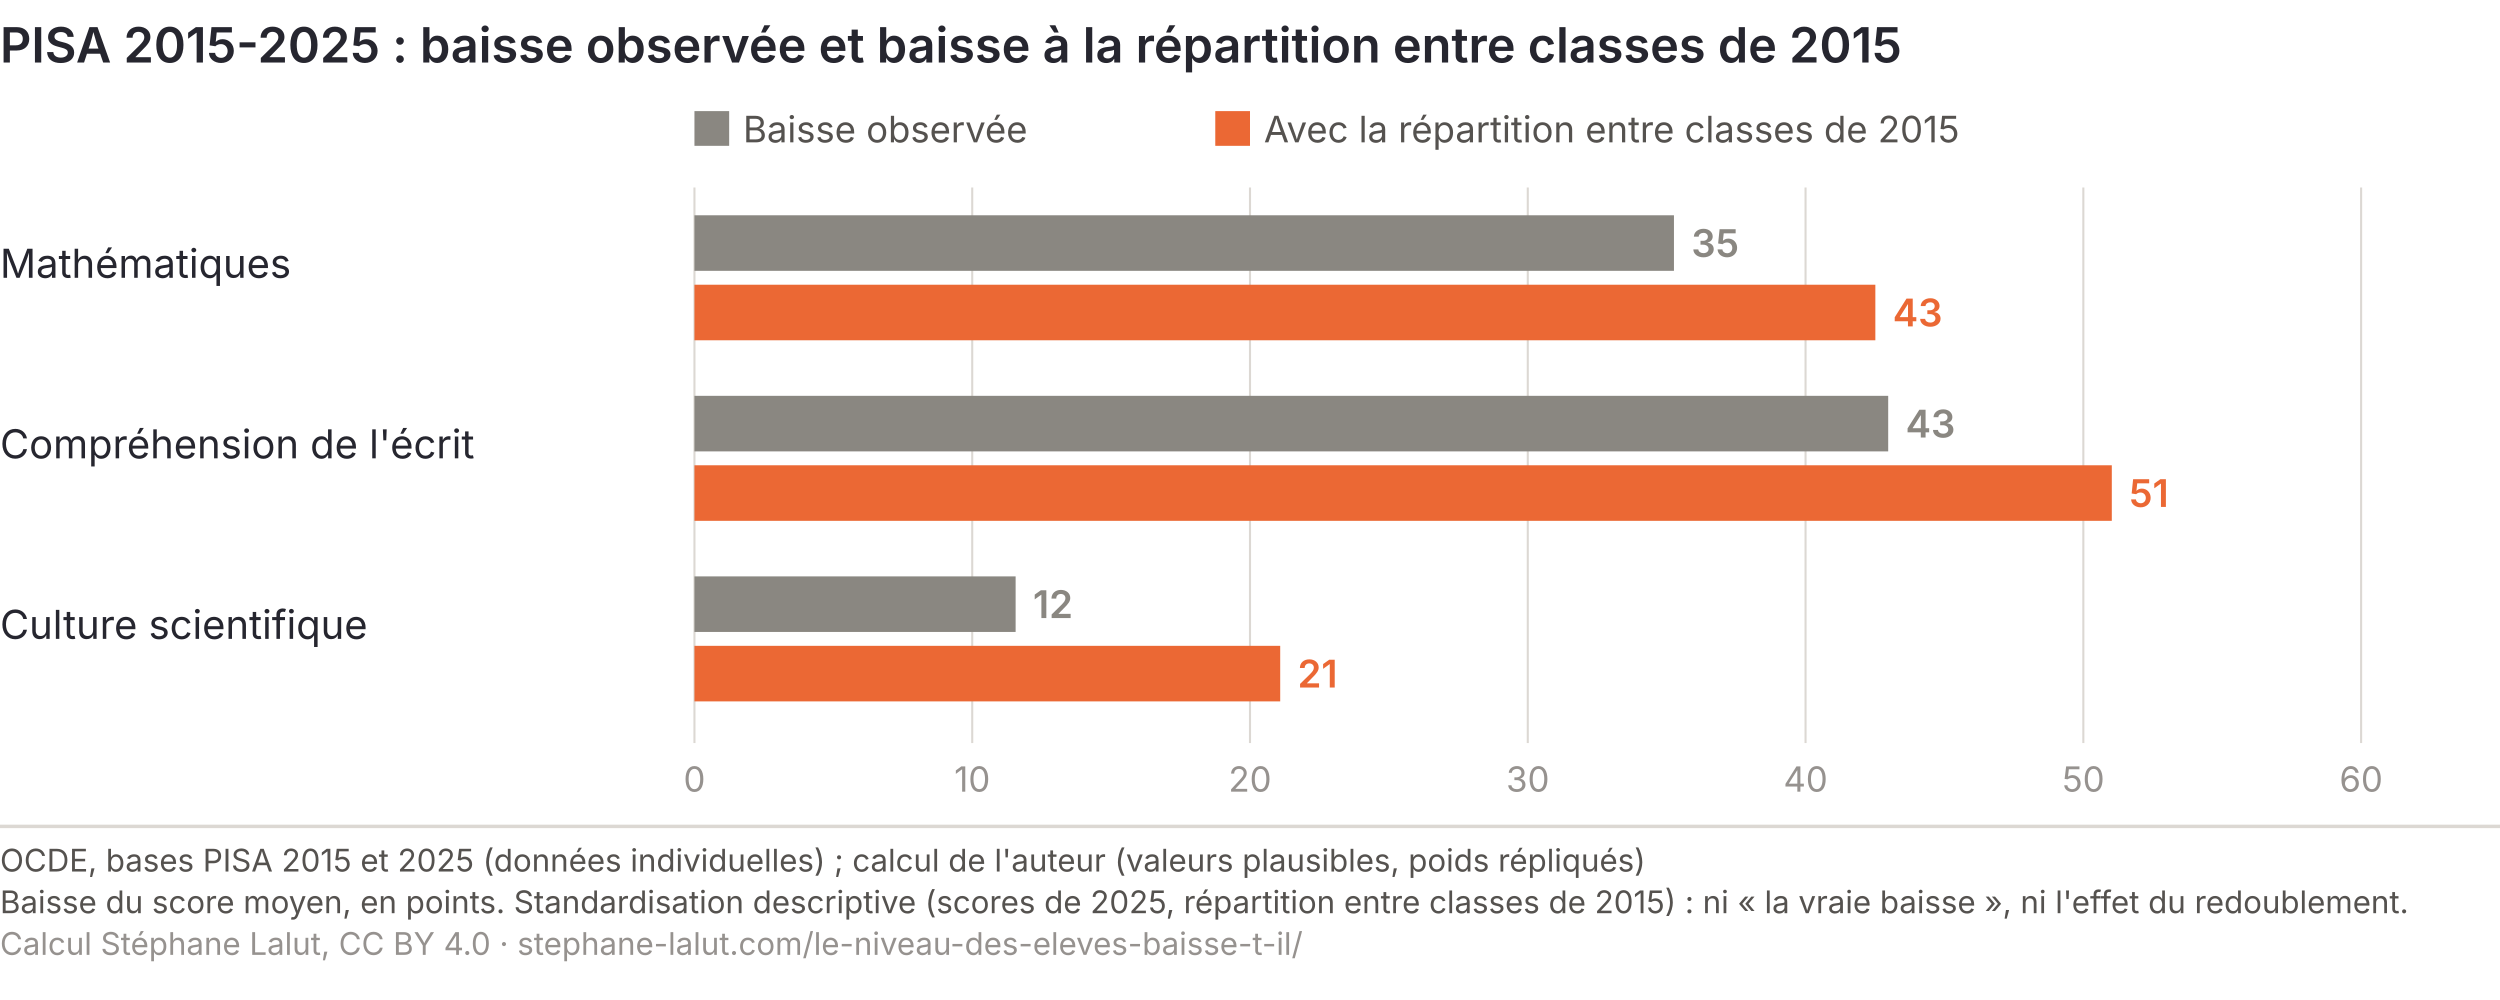
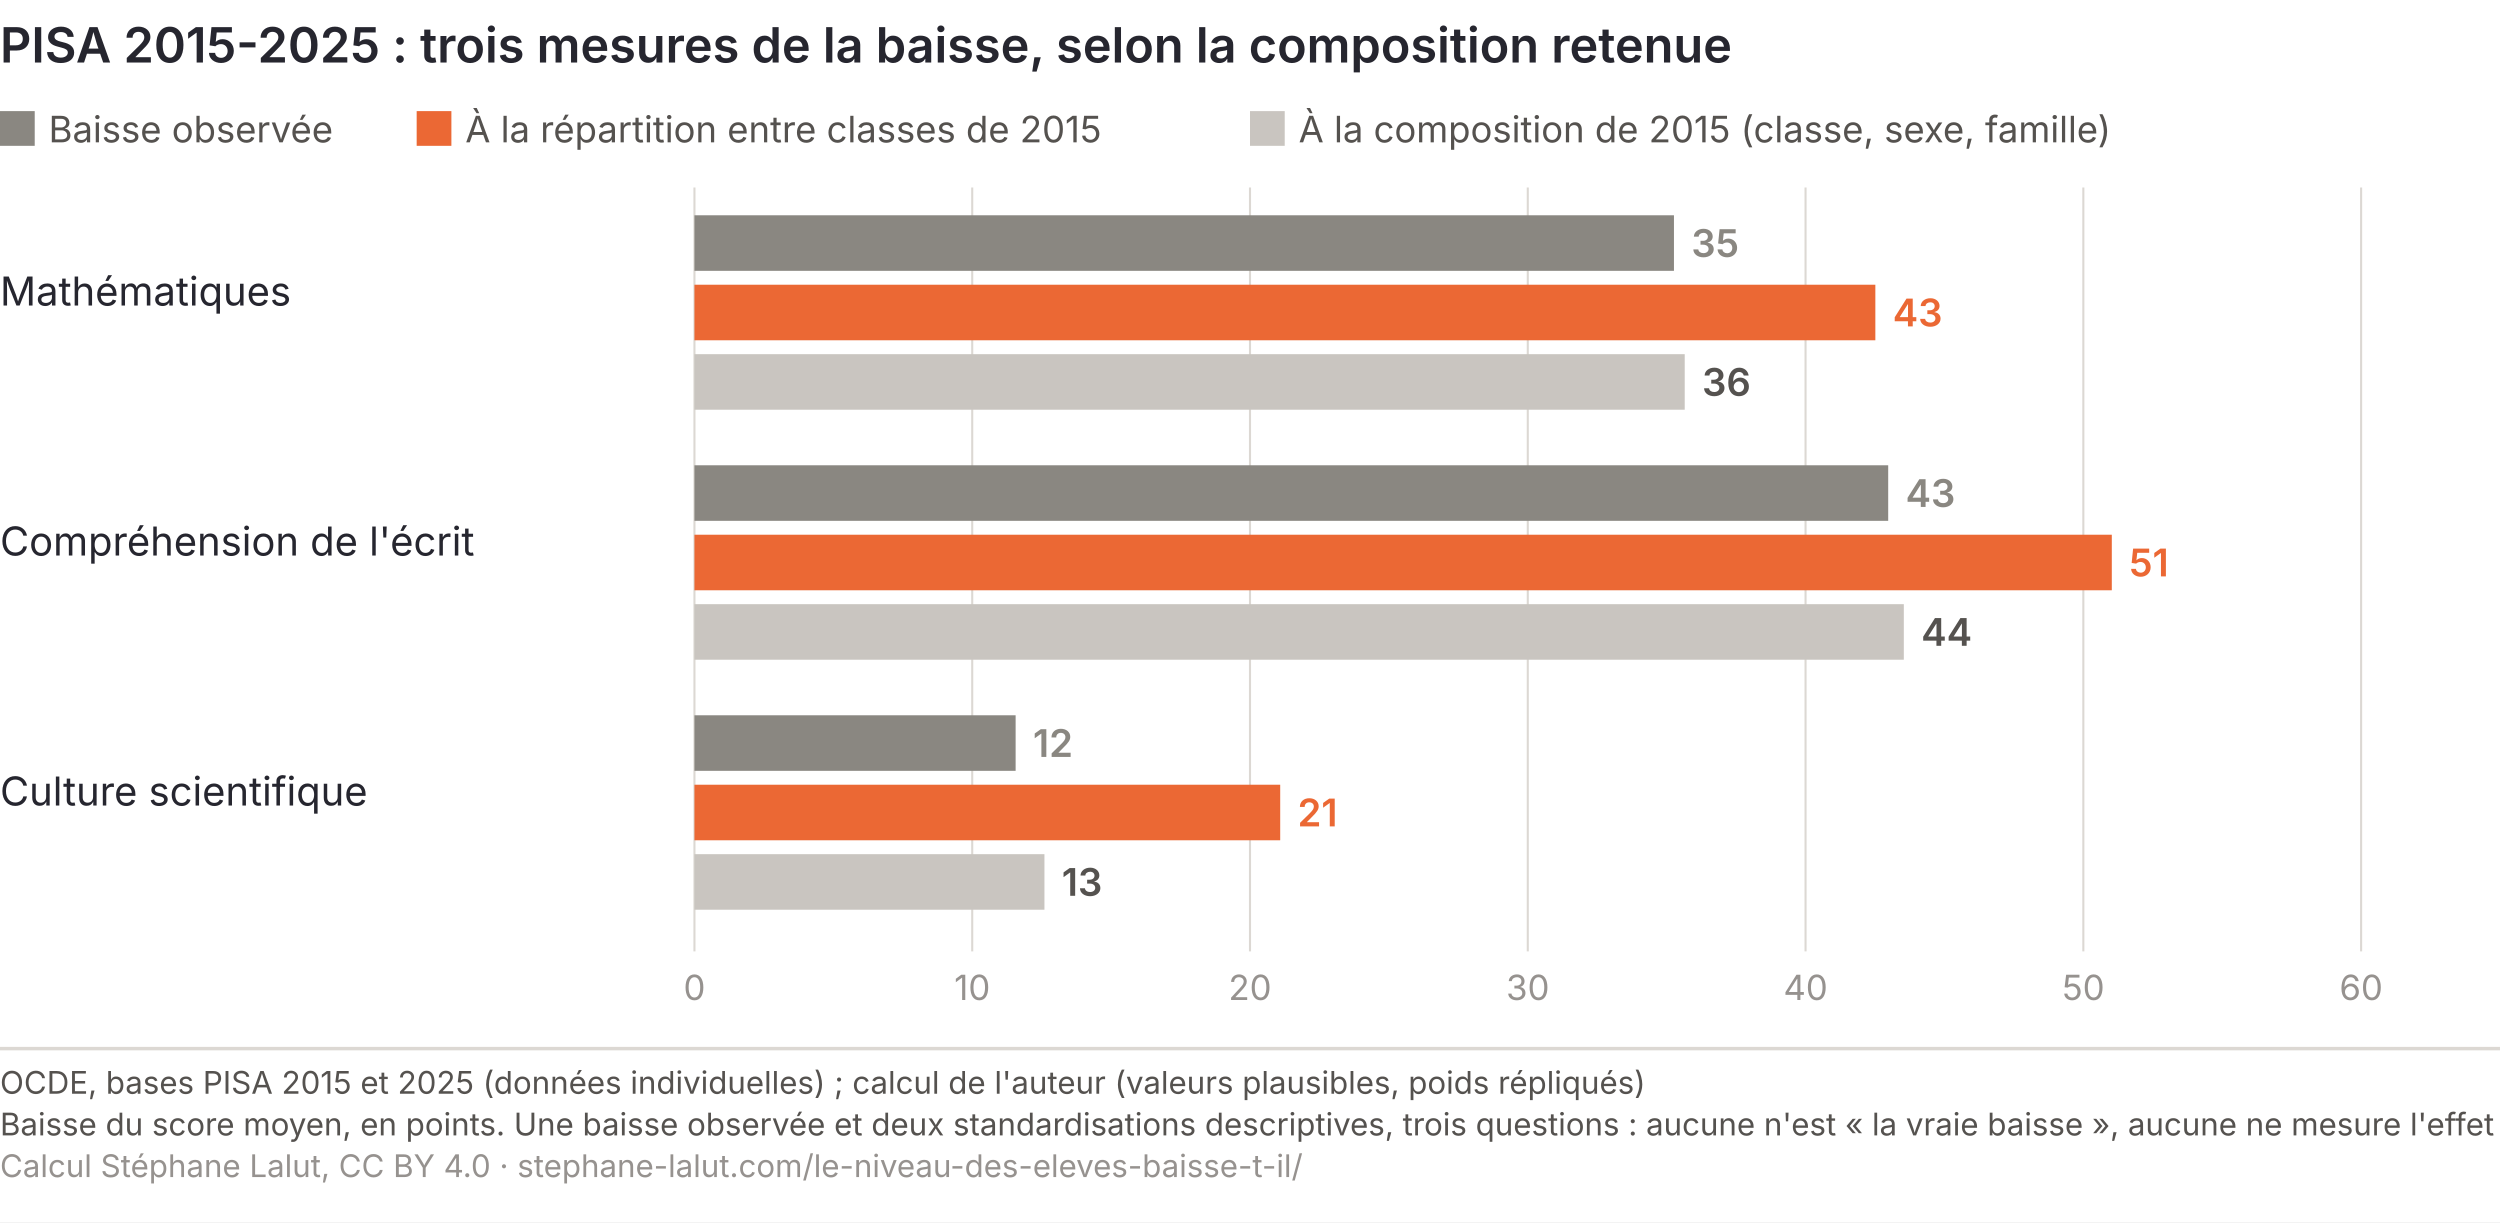
- <svg xmlns="http://www.w3.org/2000/svg" viewBox="0 0 720 288" role="img" font-variant-numeric="tabular-nums" aria-labelledby="niv-c-t niv-c-d" font-family="Inter, 'Helvetica Neue', Arial, sans-serif">
-   <rect width="720" height="288" fill="#ffffff" />
-   <text x="0" y="18" font-size="14" font-weight="600" fill="#26262f">PISA 2015-2025 : baisse observée et baisse à la répartition entre classes de 2015</text>
-   <rect x="200" y="32" width="10" height="10" fill="#8a8781" />
-   <text x="214" y="41" font-size="10.5" fill="#55524f">Baisse observée</text>
-   <rect x="350" y="32" width="10" height="10" fill="#eb6834" />
-   <text x="364" y="41" font-size="10.5" fill="#55524f">Avec la répartition entre classes de 2015</text>
-   <line x1="200.0" y1="54" x2="200.0" y2="214" stroke="#dcd8d3" stroke-width="0.6" />
-   <text x="200.0" y="228" font-size="10" fill="#96928f" text-anchor="middle">0</text>
-   <line x1="280.0" y1="54" x2="280.0" y2="214" stroke="#dcd8d3" stroke-width="0.6" />
-   <text x="280.0" y="228" font-size="10" fill="#96928f" text-anchor="middle">10</text>
-   <line x1="360.0" y1="54" x2="360.0" y2="214" stroke="#dcd8d3" stroke-width="0.6" />
-   <text x="360.0" y="228" font-size="10" fill="#96928f" text-anchor="middle">20</text>
-   <line x1="440.0" y1="54" x2="440.0" y2="214" stroke="#dcd8d3" stroke-width="0.6" />
-   <text x="440.0" y="228" font-size="10" fill="#96928f" text-anchor="middle">30</text>
-   <line x1="520.0" y1="54" x2="520.0" y2="214" stroke="#dcd8d3" stroke-width="0.6" />
-   <text x="520.0" y="228" font-size="10" fill="#96928f" text-anchor="middle">40</text>
-   <line x1="600.0" y1="54" x2="600.0" y2="214" stroke="#dcd8d3" stroke-width="0.6" />
-   <text x="600.0" y="228" font-size="10" fill="#96928f" text-anchor="middle">50</text>
-   <line x1="680.0" y1="54" x2="680.0" y2="214" stroke="#dcd8d3" stroke-width="0.6" />
-   <text x="680.0" y="228" font-size="10" fill="#96928f" text-anchor="middle">60</text>
-   <text x="0" y="80" font-size="11.5" fill="#26262f">Mathématiques</text>
+ <svg xmlns="http://www.w3.org/2000/svg" viewBox="0 0 720 352" role="img" font-variant-numeric="tabular-nums" aria-labelledby="niv-c-t niv-c-d" font-family="Inter, 'Helvetica Neue', Arial, sans-serif">
+   <rect width="720" height="352" fill="#ffffff" />
+   <text x="0" y="18" font-size="14" font-weight="600" fill="#26262f">PISA 2015-2025 : trois mesures de la baisse, selon la composition retenue</text>
+   <rect x="0" y="32" width="10" height="10" fill="#8a8781" />
+   <text x="14" y="41" font-size="10.5" fill="#55524f">Baisse observée</text>
+   <rect x="120" y="32" width="10" height="10" fill="#eb6834" />
+   <text x="134" y="41" font-size="10.5" fill="#55524f">À la répartition entre classes de 2015</text>
+   <rect x="360" y="32" width="10" height="10" fill="#c9c5c0" />
+   <text x="374" y="41" font-size="10.5" fill="#55524f">À la composition de 2015 (classe, sexe, famille)</text>
+   <line x1="200.0" y1="54" x2="200.0" y2="274" stroke="#dcd8d3" stroke-width="0.6" />
+   <text x="200.0" y="288" font-size="10" fill="#96928f" text-anchor="middle">0</text>
+   <line x1="280.0" y1="54" x2="280.0" y2="274" stroke="#dcd8d3" stroke-width="0.6" />
+   <text x="280.0" y="288" font-size="10" fill="#96928f" text-anchor="middle">10</text>
+   <line x1="360.0" y1="54" x2="360.0" y2="274" stroke="#dcd8d3" stroke-width="0.6" />
+   <text x="360.0" y="288" font-size="10" fill="#96928f" text-anchor="middle">20</text>
+   <line x1="440.0" y1="54" x2="440.0" y2="274" stroke="#dcd8d3" stroke-width="0.6" />
+   <text x="440.0" y="288" font-size="10" fill="#96928f" text-anchor="middle">30</text>
+   <line x1="520.0" y1="54" x2="520.0" y2="274" stroke="#dcd8d3" stroke-width="0.6" />
+   <text x="520.0" y="288" font-size="10" fill="#96928f" text-anchor="middle">40</text>
+   <line x1="600.0" y1="54" x2="600.0" y2="274" stroke="#dcd8d3" stroke-width="0.6" />
+   <text x="600.0" y="288" font-size="10" fill="#96928f" text-anchor="middle">50</text>
+   <line x1="680.0" y1="54" x2="680.0" y2="274" stroke="#dcd8d3" stroke-width="0.6" />
+   <text x="680.0" y="288" font-size="10" fill="#96928f" text-anchor="middle">60</text>
+   <text x="0" y="88" font-size="11.5" fill="#26262f">Mathématiques</text>
  <rect x="200" y="62" width="282.1" height="16" fill="#8a8781" />
  <text x="487.1" y="74" font-size="11" fill="#8a8781" font-weight="600">35</text>
  <rect x="200" y="82" width="340.1" height="16" fill="#eb6834" />
  <text x="545.1" y="94" font-size="11" fill="#eb6834" font-weight="600">43</text>
-   <text x="0" y="132" font-size="11.5" fill="#26262f">Compréhension de l'écrit</text>
-   <rect x="200" y="114" width="343.8" height="16" fill="#8a8781" />
-   <text x="548.8" y="126" font-size="11" fill="#8a8781" font-weight="600">43</text>
-   <rect x="200" y="134" width="408.2" height="16" fill="#eb6834" />
-   <text x="613.2" y="146" font-size="11" fill="#eb6834" font-weight="600">51</text>
-   <text x="0" y="184" font-size="11.5" fill="#26262f">Culture scientifique</text>
-   <rect x="200" y="166" width="92.5" height="16" fill="#8a8781" />
-   <text x="297.5" y="178" font-size="11" fill="#8a8781" font-weight="600">12</text>
-   <rect x="200" y="186" width="168.7" height="16" fill="#eb6834" />
-   <text x="373.7" y="198" font-size="11" fill="#eb6834" font-weight="600">21</text>
-   <line x1="0" y1="238.0" x2="720" y2="238.0" stroke="#dcd8d3" />
-   <text x="0" y="251.0" font-size="9" fill="#55524f">OCDE, bases PISA 2015 et 2025 (données individuelles) ; calcul de l'auteur (valeurs plausibles, poids répliqués)</text>
-   <text x="0" y="263.0" font-size="9" fill="#55524f">Baisse du score moyen, en points. Standardisation descriptive (scores de 2025, répartition entre classes de 2015) : ni « la vraie baisse », ni l'effet du redoublement.</text>
-   <text x="0" y="275.0" font-size="9" fill="#96928f">Calcul Stéphane Lalut, CC BY 4.0 · stephane-lalut.com/le-niveau-des-eleves-baisse-t-il/</text>
+   <rect x="200" y="102" width="285.2" height="16" fill="#c9c5c0" />
+   <text x="490.2" y="114" font-size="11" fill="#55524f" font-weight="600">36</text>
+   <text x="0" y="160" font-size="11.5" fill="#26262f">Compréhension de l'écrit</text>
+   <rect x="200" y="134" width="343.8" height="16" fill="#8a8781" />
+   <text x="548.8" y="146" font-size="11" fill="#8a8781" font-weight="600">43</text>
+   <rect x="200" y="154" width="408.2" height="16" fill="#eb6834" />
+   <text x="613.2" y="166" font-size="11" fill="#eb6834" font-weight="600">51</text>
+   <rect x="200" y="174" width="348.3" height="16" fill="#c9c5c0" />
+   <text x="553.3" y="186" font-size="11" fill="#55524f" font-weight="600">44</text>
+   <text x="0" y="232" font-size="11.5" fill="#26262f">Culture scientifique</text>
+   <rect x="200" y="206" width="92.5" height="16" fill="#8a8781" />
+   <text x="297.5" y="218" font-size="11" fill="#8a8781" font-weight="600">12</text>
+   <rect x="200" y="226" width="168.7" height="16" fill="#eb6834" />
+   <text x="373.7" y="238" font-size="11" fill="#eb6834" font-weight="600">21</text>
+   <rect x="200" y="246" width="100.8" height="16" fill="#c9c5c0" />
+   <text x="305.8" y="258" font-size="11" fill="#55524f" font-weight="600">13</text>
+   <line x1="0" y1="302.0" x2="720" y2="302.0" stroke="#dcd8d3" />
+   <text x="0" y="315.0" font-size="9" fill="#55524f">OCDE, bases PISA 2015 et 2025 (données individuelles) ; calcul de l'auteur (valeurs plausibles, poids répliqués)</text>
+   <text x="0" y="327.0" font-size="9" fill="#55524f">Baisse du score moyen, en points. Une baisse observée et deux standardisations descriptives, trois questions : aucune n'est « la vraie baisse », aucune ne mesure l'effet du redoublement.</text>
+   <text x="0" y="339.0" font-size="9" fill="#96928f">Calcul Stéphane Lalut, CC BY 4.0 · stephane-lalut.com/le-niveau-des-eleves-baisse-t-il/</text>
</svg>
